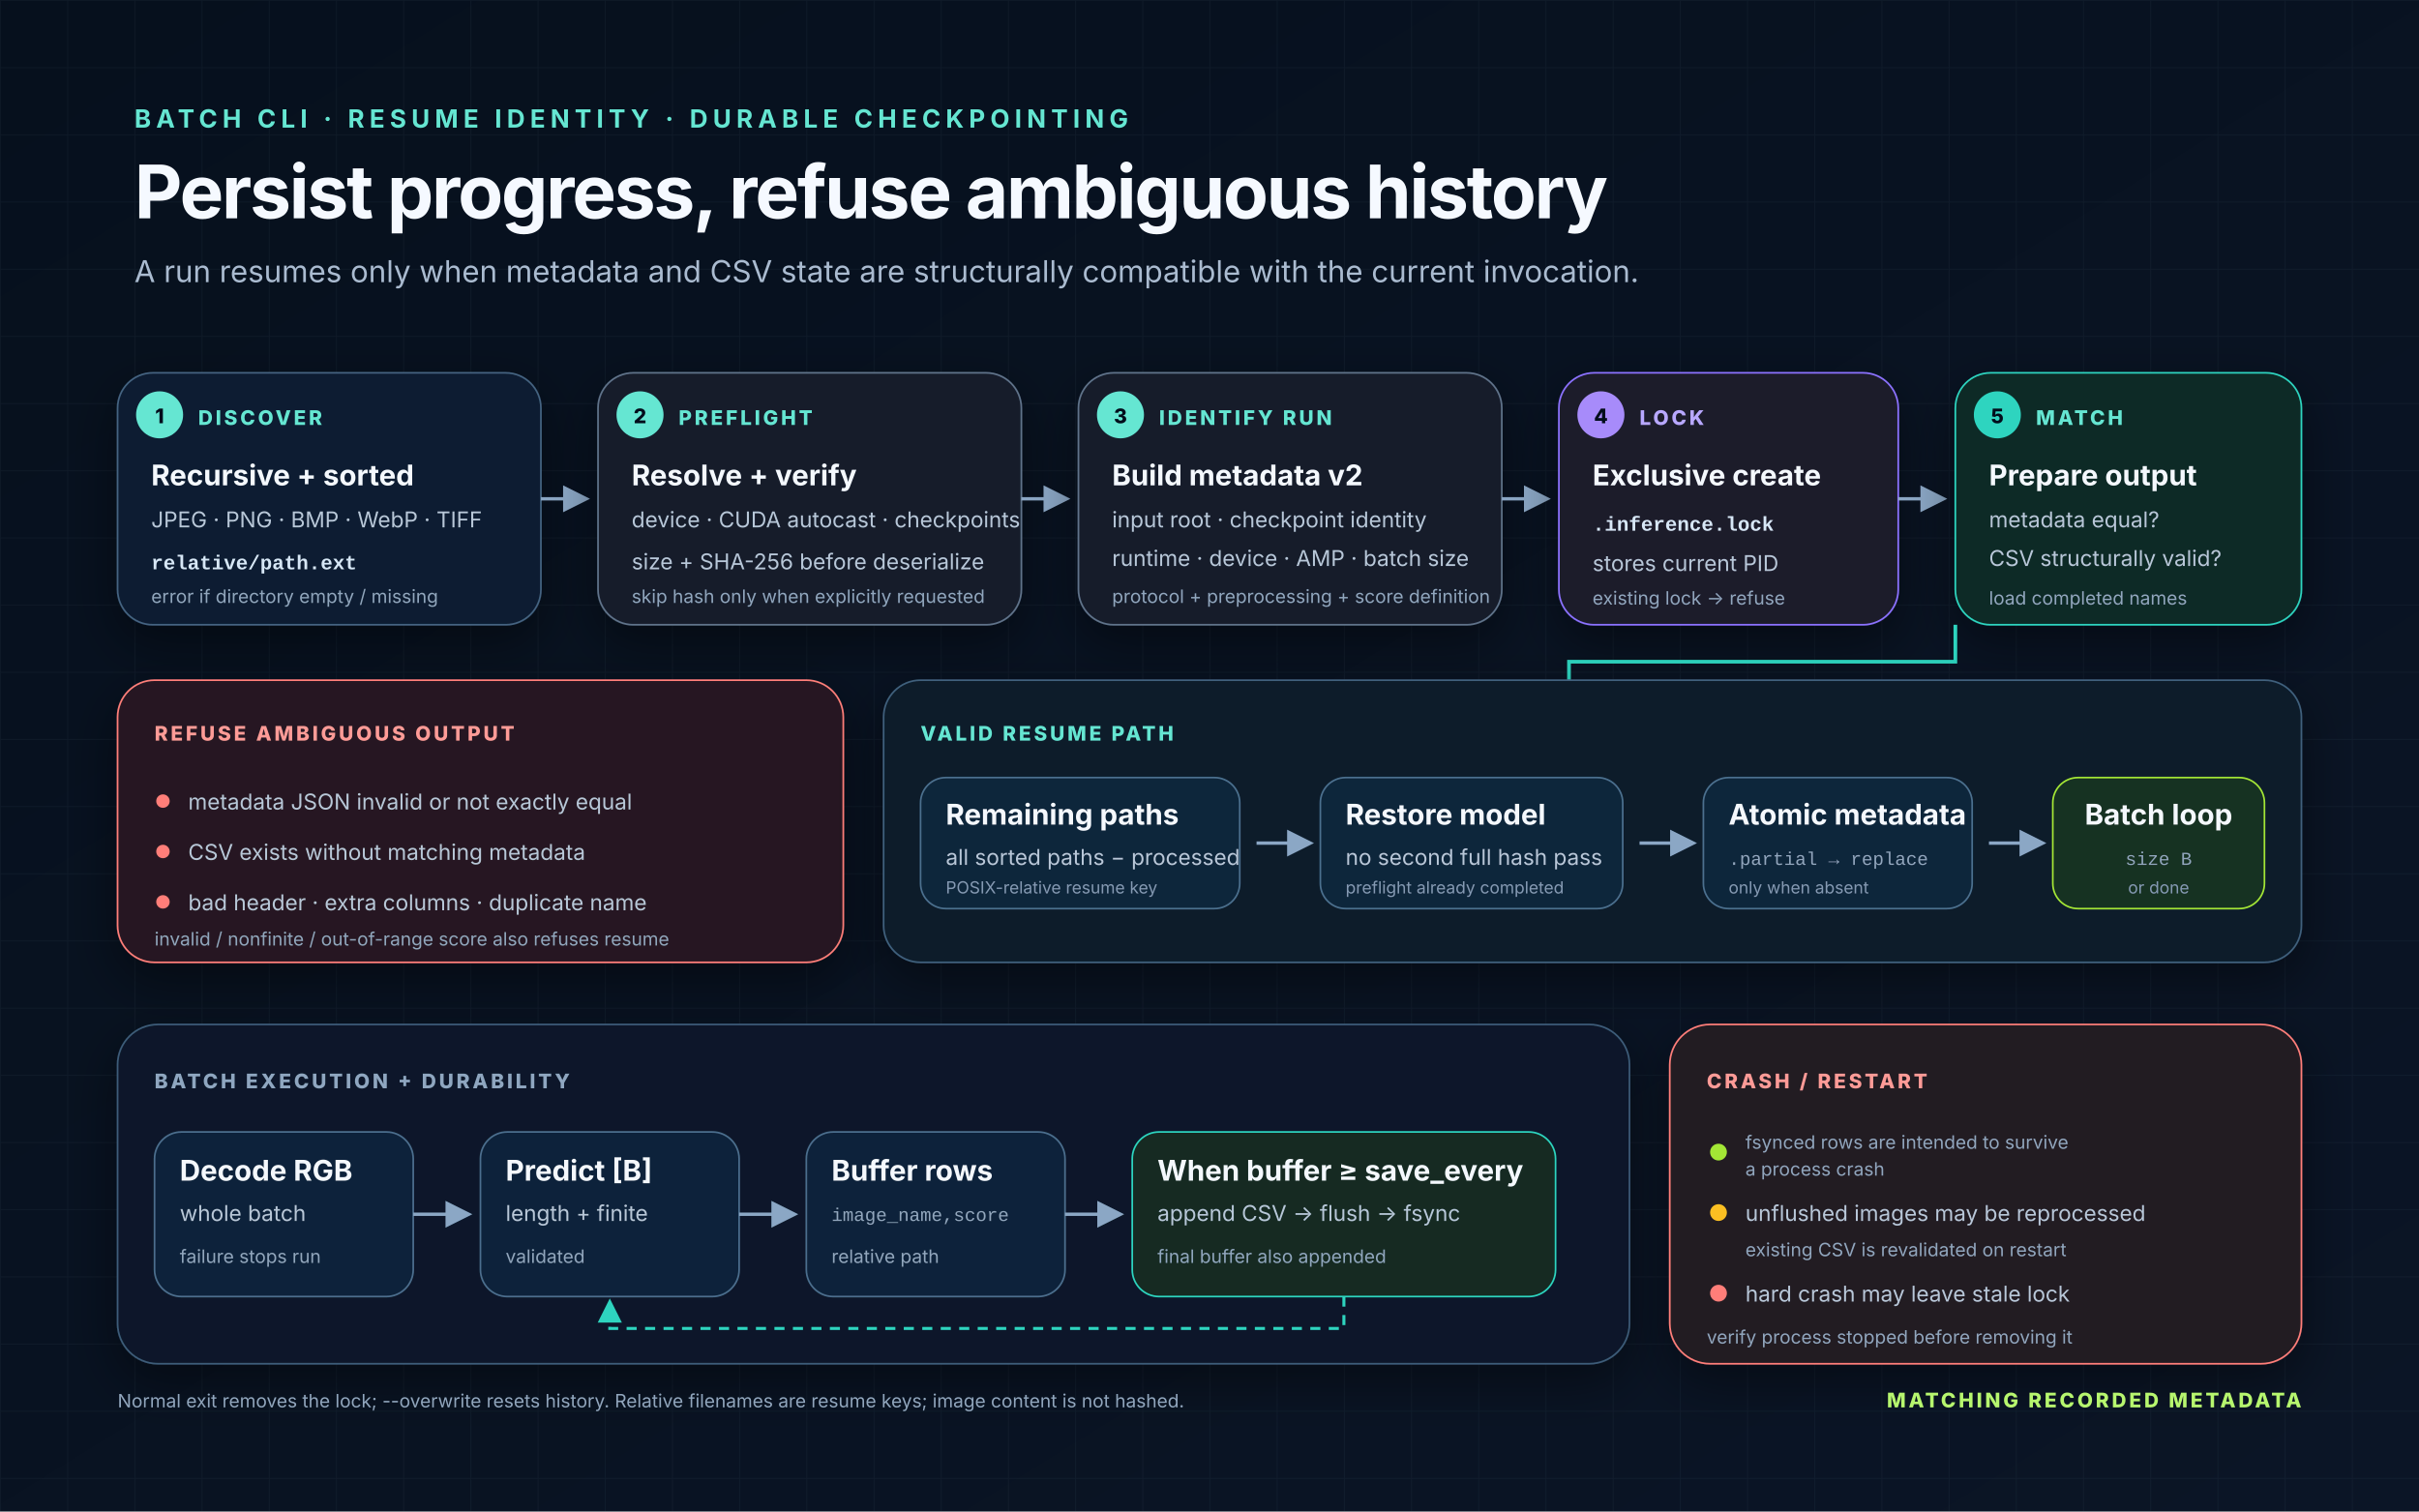
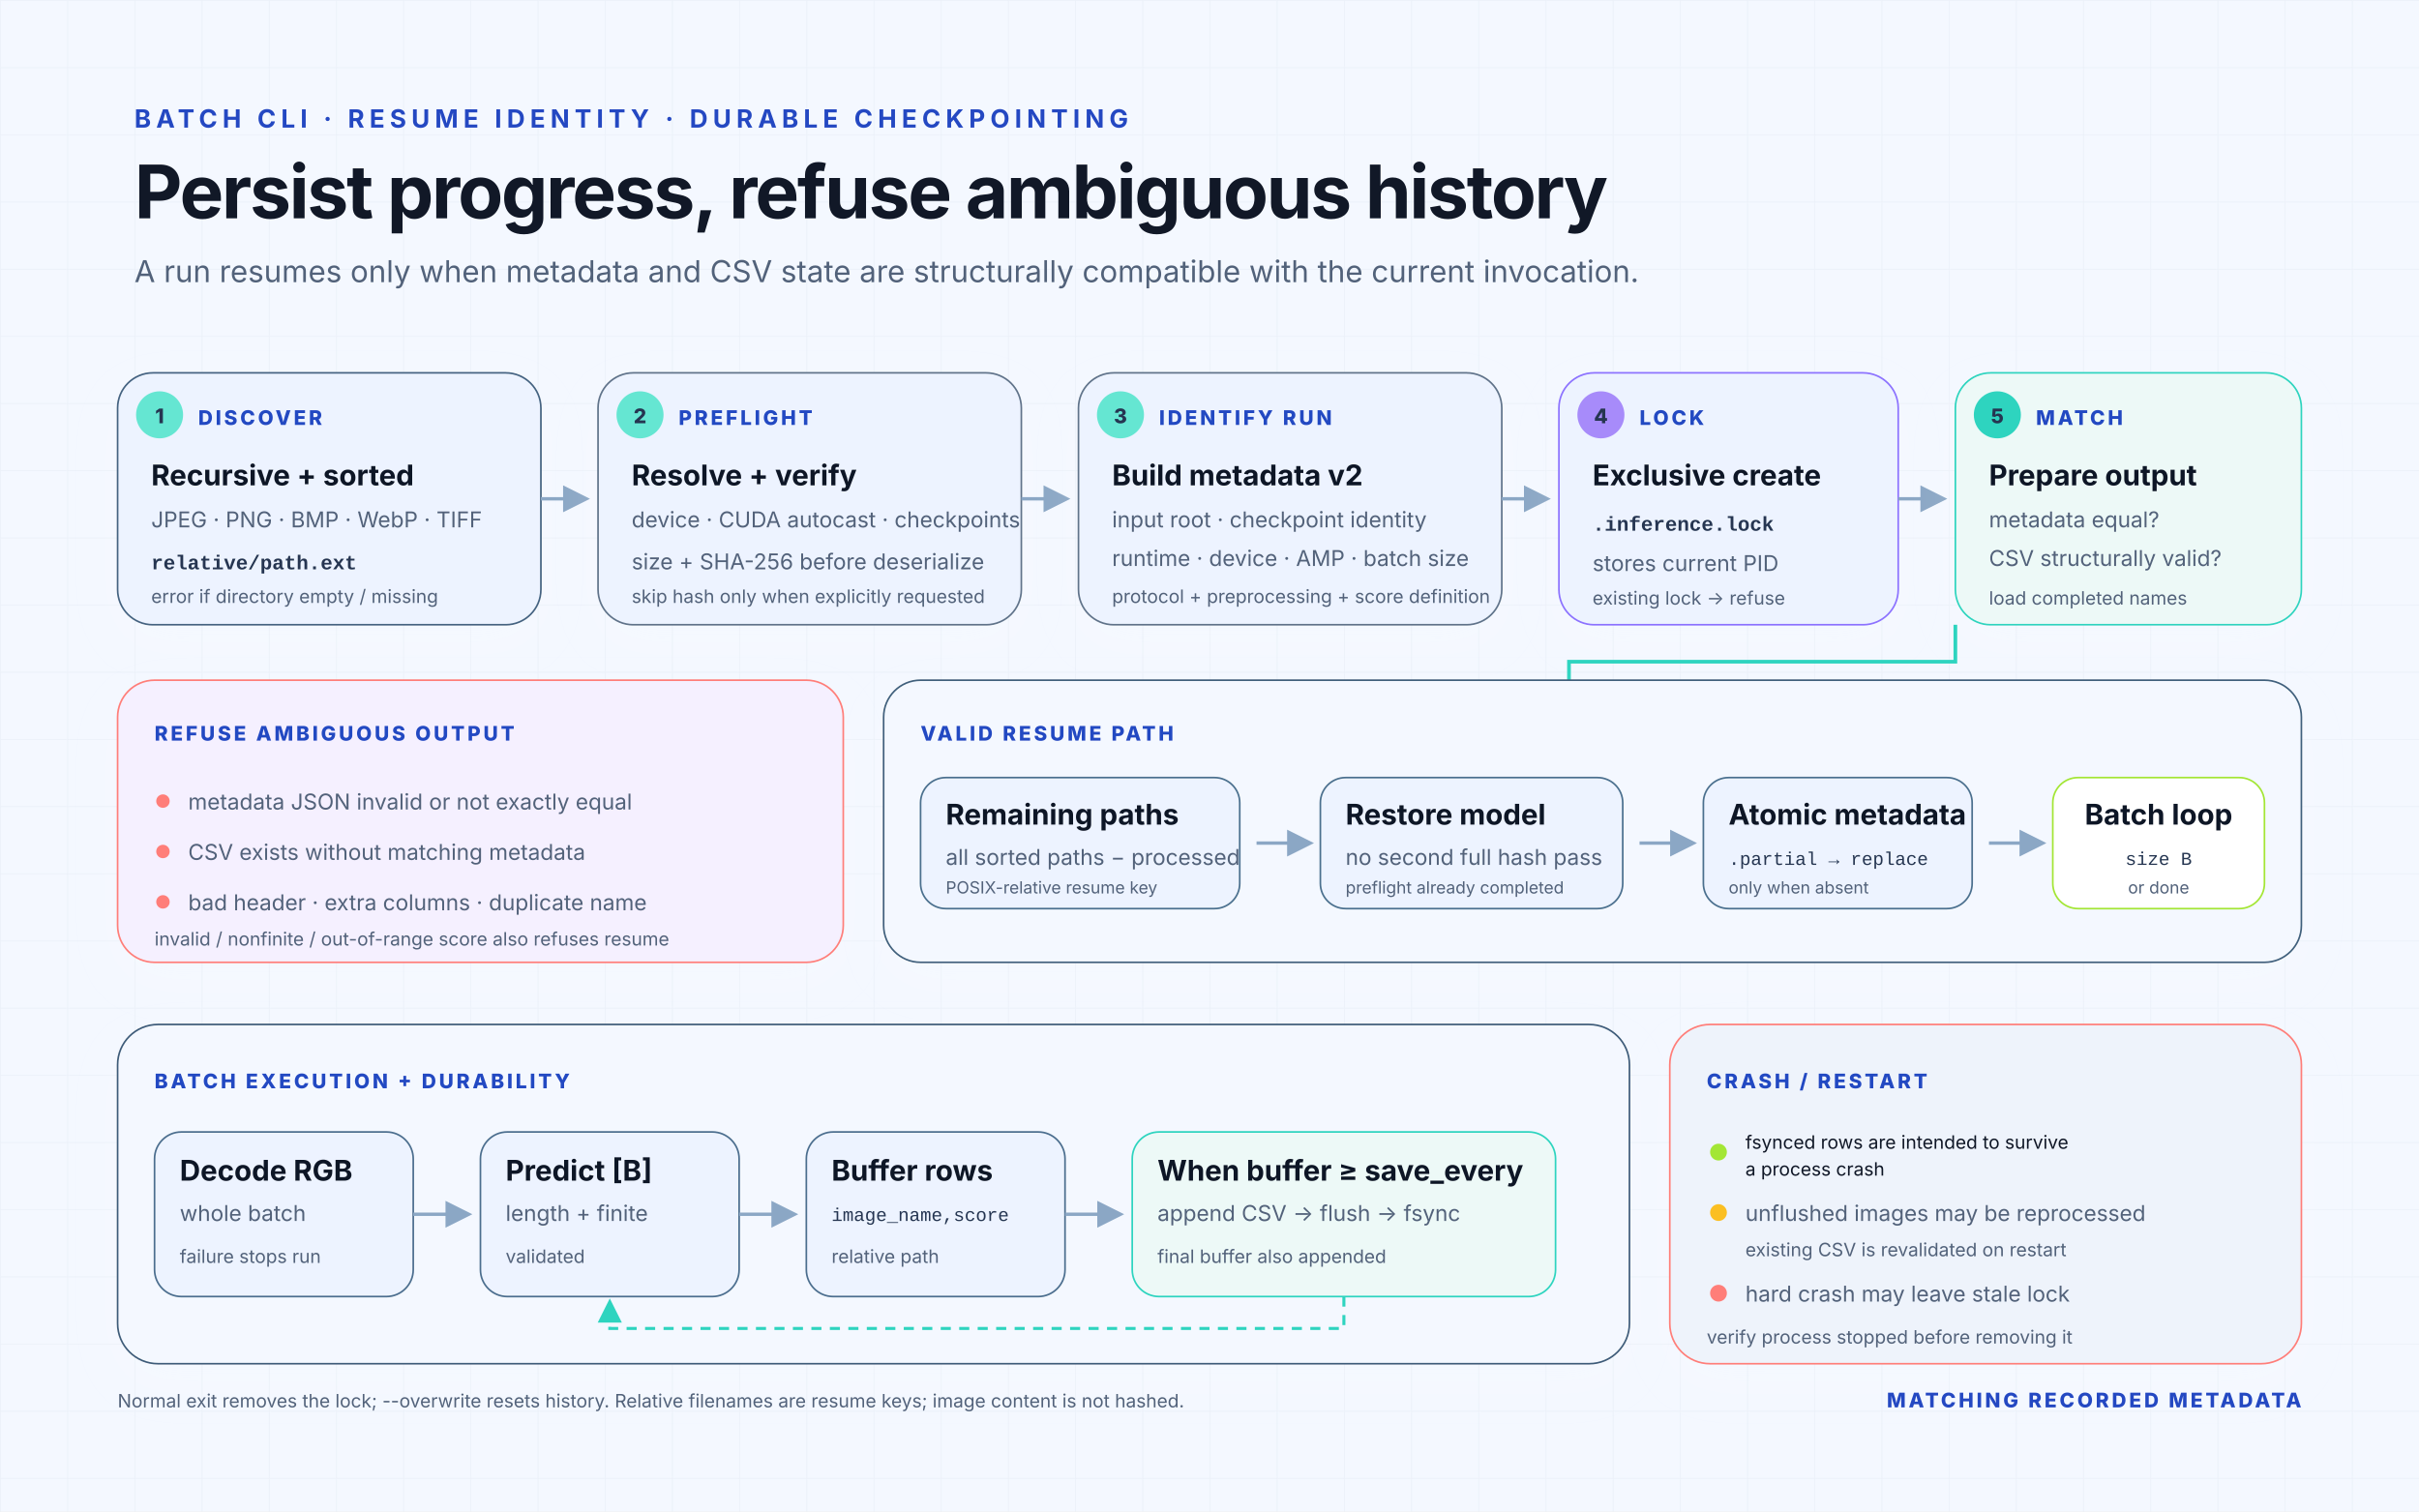
<svg xmlns="http://www.w3.org/2000/svg" width="1440" height="900" viewBox="0 0 1440 900" preserveAspectRatio="xMidYMid meet" role="img" aria-labelledby="title desc">
  <defs>
    <linearGradient id="bg" x1="0" y1="0" x2="1" y2="1">
-       <stop offset="0" stop-color="#06101d" />
-       <stop offset="1" stop-color="#0b1526" />
+       <stop offset="0" stop-color="#f4f8ff" />
+       <stop offset="1" stop-color="#f4f8ff" />
    </linearGradient>
    <pattern id="grid" width="40" height="40" patternUnits="userSpaceOnUse">
      <path d="M40 0H0V40" fill="none" stroke="#7890a9" stroke-opacity="0.07" />
    </pattern>
    <filter id="shadow" x="-20%" y="-20%" width="140%" height="140%">
-       <feDropShadow dx="0" dy="11" stdDeviation="15" flood-color="#000712" flood-opacity="0.42" />
+       <feDropShadow dx="0" dy="11" stdDeviation="15" flood-color="#f4f8ff" flood-opacity="0.14" />
    </filter>
    <marker id="arr" viewBox="0 0 10 10" refX="8" refY="5" markerWidth="8" markerHeight="8" orient="auto">
      <path d="M0 0L10 5L0 10Z" fill="#8ba7c5" />
    </marker>
    <marker id="teal" viewBox="0 0 10 10" refX="8" refY="5" markerWidth="8" markerHeight="8" orient="auto">
      <path d="M0 0L10 5L0 10Z" fill="#2dd4bf" />
    </marker>
    <marker id="coral" viewBox="0 0 10 10" refX="8" refY="5" markerWidth="8" markerHeight="8" orient="auto">
      <path d="M0 0L10 5L0 10Z" fill="#ff7e79" />
    </marker>
    <style>
      .sans{font-family:Inter,ui-sans-serif,system-ui,-apple-system,BlinkMacSystemFont,"Segoe UI",sans-serif}.mono{font-family:"SFMono-Regular",Consolas,"Liberation Mono",monospace}
      .eyebrow{font-size:15px;font-weight:700;letter-spacing:3px;fill:#65e6d2}.headline{font-size:44px;font-weight:740;letter-spacing:-1.2px;fill:#f5f9ff}.subtitle{font-size:18px;fill:#aabbd0}
-       .label{font-size:12px;font-weight:800;letter-spacing:1.65px}.head{font-size:17px;font-weight:730;fill:#f4f8fd}.body{font-size:13px;fill:#b8c7d8}.small{font-size:11px;fill:#91a6bd}.tiny{font-size:10px;fill:#849ab3}.num{font-size:12px;font-weight:800;fill:#06101d}.code{font-size:12px;font-weight:700;fill:#d7e7f6}
+       .label{font-size:12px;font-weight:800;letter-spacing:1.65px}.head{font-size:17px;font-weight:730;fill:#f4f8fd}.body{font-size:13px;fill:#b8c7d8}.small{font-size:11px;fill:#91a6bd}.tiny{font-size:10px;fill:#849ab3}.num{font-size:12px;font-weight:800;fill:#f4f8ff}.code{font-size:12px;font-weight:700;fill:#d7e7f6}
+     </style>
+     <style>
+       text,tspan{fill:#111827}
+       .eyebrow,.kicker,.stage,.role,.step,.label,.section{fill:#2448c2}
+       .subtitle,.body,.small,.mini,.note,.sub,.tiny{fill:#52627a}
+       .headline,.title,.laneTitle,.lane-title,.card-title,.cardTitle,.boxTitle,.actor,.head,.strong,.stat,.value,.formula,.eq,.prob,.state{fill:#111827}
+       .mono,.monoText,.chip,.number,.num,.code,.dim{fill:#253651}
    </style>
  </defs>
  <rect width="1440" height="900" fill="url(#bg)" />
  <rect width="1440" height="900" fill="url(#grid)" />
  <g class="sans">
    <text x="80" y="76" class="eyebrow">BATCH CLI · RESUME IDENTITY · DURABLE CHECKPOINTING</text>
    <text x="80" y="130" class="headline">Persist progress, refuse ambiguous history</text>
    <text x="80" y="168" class="subtitle">A run resumes only when metadata and CSV state are structurally compatible with the current invocation.</text>
    <g transform="translate(70 222)" filter="url(#shadow)">
-       <rect width="252" height="150" rx="21" fill="#0d1d31" stroke="#446381" />
+       <rect width="252" height="150" rx="21" fill="#edf3ff" stroke="#446381" />
      <circle cx="25" cy="25" r="14" fill="#65e6d2" />
      <text x="25" y="30" class="num" text-anchor="middle">1</text>
      <text x="48" y="31" class="label" fill="#65e6d2">DISCOVER</text>
      <text x="20" y="67" class="head">Recursive + sorted</text>
      <text x="20" y="92" class="body">JPEG · PNG · BMP · WebP · TIFF</text>
      <text x="20" y="117" class="mono code">relative/path.ext</text>
      <text x="20" y="137" class="small">error if directory empty / missing</text>
    </g>
    <path d="M322 297H348" stroke="#8ba7c5" stroke-width="2" marker-end="url(#arr)" />
    <g transform="translate(356 222)" filter="url(#shadow)">
-       <rect width="252" height="150" rx="21" fill="#151d2c" stroke="#60738a" />
+       <rect width="252" height="150" rx="21" fill="#edf3ff" stroke="#60738a" />
      <circle cx="25" cy="25" r="14" fill="#65e6d2" />
      <text x="25" y="30" class="num" text-anchor="middle">2</text>
      <text x="48" y="31" class="label" fill="#65e6d2">PREFLIGHT</text>
      <text x="20" y="67" class="head">Resolve + verify</text>
      <text x="20" y="92" class="body">device · CUDA autocast · checkpoints</text>
      <text x="20" y="117" class="body">size + SHA-256 before deserialize</text>
      <text x="20" y="137" class="small">skip hash only when explicitly requested</text>
    </g>
    <path d="M608 297H634" stroke="#8ba7c5" stroke-width="2" marker-end="url(#arr)" />
    <g transform="translate(642 222)" filter="url(#shadow)">
-       <rect width="252" height="150" rx="21" fill="#151d2c" stroke="#60738a" />
+       <rect width="252" height="150" rx="21" fill="#edf3ff" stroke="#60738a" />
      <circle cx="25" cy="25" r="14" fill="#65e6d2" />
      <text x="25" y="30" class="num" text-anchor="middle">3</text>
      <text x="48" y="31" class="label" fill="#65e6d2">IDENTIFY RUN</text>
      <text x="20" y="67" class="head">Build metadata v2</text>
      <text x="20" y="92" class="body">input root · checkpoint identity</text>
      <text x="20" y="115" class="body">runtime · device · AMP · batch size</text>
      <text x="20" y="137" class="small">protocol + preprocessing + score definition</text>
    </g>
    <path d="M894 297H920" stroke="#8ba7c5" stroke-width="2" marker-end="url(#arr)" />
    <g transform="translate(928 222)" filter="url(#shadow)">
-       <rect width="202" height="150" rx="21" fill="#1d1c2c" stroke="#8c72ff" />
+       <rect width="202" height="150" rx="21" fill="#edf3ff" stroke="#8c72ff" />
      <circle cx="25" cy="25" r="14" fill="#a78bfa" />
      <text x="25" y="30" class="num" text-anchor="middle">4</text>
      <text x="48" y="31" class="label" fill="#b8a8ff">LOCK</text>
      <text x="20" y="67" class="head">Exclusive create</text>
      <text x="20" y="94" class="mono code">.inference.lock</text>
      <text x="20" y="118" class="body">stores current PID</text>
      <text x="20" y="138" class="small">existing lock → refuse</text>
    </g>
    <path d="M1130 297H1156" stroke="#8ba7c5" stroke-width="2" marker-end="url(#arr)" />
    <g transform="translate(1164 222)" filter="url(#shadow)">
-       <rect width="206" height="150" rx="21" fill="#0e2926" stroke="#2dd4bf" />
+       <rect width="206" height="150" rx="21" fill="#edf9f7" stroke="#2dd4bf" />
      <circle cx="25" cy="25" r="14" fill="#2dd4bf" />
      <text x="25" y="30" class="num" text-anchor="middle">5</text>
      <text x="48" y="31" class="label" fill="#65e6d2">MATCH</text>
      <text x="20" y="67" class="head">Prepare output</text>
      <text x="20" y="92" class="body">metadata equal?</text>
      <text x="20" y="115" class="body">CSV structurally valid?</text>
      <text x="20" y="138" class="small">load completed names</text>
    </g>
    <g transform="translate(70 405)" filter="url(#shadow)">
-       <rect width="432" height="168" rx="22" fill="#251921" stroke="#ff7e79" />
+       <rect width="432" height="168" rx="22" fill="#f5f0ff" stroke="#ff7e79" />
      <text x="22" y="36" class="label" fill="#ff9b97">REFUSE AMBIGUOUS OUTPUT</text>
      <circle cx="27" cy="72" r="4" fill="#ff7e79" />
      <text x="42" y="77" class="body">metadata JSON invalid or not exactly equal</text>
      <circle cx="27" cy="102" r="4" fill="#ff7e79" />
      <text x="42" y="107" class="body">CSV exists without matching metadata</text>
      <circle cx="27" cy="132" r="4" fill="#ff7e79" />
      <text x="42" y="137" class="body">bad header · extra columns · duplicate name</text>
      <text x="22" y="158" class="small">invalid / nonfinite / out-of-range score also refuses resume</text>
    </g>
    <path d="M1164 372V394H934V425" fill="none" stroke="#2dd4bf" stroke-width="2.2" marker-end="url(#teal)" />
    <g transform="translate(526 405)" filter="url(#shadow)">
-       <rect width="844" height="168" rx="22" fill="#0c1c2c" stroke="#3f607c" />
+       <rect width="844" height="168" rx="22" fill="#f4f8ff" stroke="#3f607c" />
      <text x="22" y="36" class="label" fill="#65e6d2">VALID RESUME PATH</text>
      <g transform="translate(22 58)">
-         <rect width="190" height="78" rx="15" fill="#10253a" stroke="#4b708e" />
+         <rect width="190" height="78" rx="15" fill="#edf3ff" stroke="#4b708e" />
        <text x="15" y="28" class="head">Remaining paths</text>
        <text x="15" y="52" class="body">all sorted paths − processed</text>
        <text x="15" y="69" class="tiny">POSIX-relative resume key</text>
      </g>
      <path d="M222 97H253" stroke="#8ba7c5" stroke-width="2" marker-end="url(#arr)" />
      <g transform="translate(260 58)">
-         <rect width="180" height="78" rx="15" fill="#10253a" stroke="#4b708e" />
+         <rect width="180" height="78" rx="15" fill="#edf3ff" stroke="#4b708e" />
        <text x="15" y="28" class="head">Restore model</text>
        <text x="15" y="52" class="body">no second full hash pass</text>
        <text x="15" y="69" class="tiny">preflight already completed</text>
      </g>
      <path d="M450 97H481" stroke="#8ba7c5" stroke-width="2" marker-end="url(#arr)" />
      <g transform="translate(488 58)">
-         <rect width="160" height="78" rx="15" fill="#10253a" stroke="#4b708e" />
+         <rect width="160" height="78" rx="15" fill="#edf3ff" stroke="#4b708e" />
        <text x="15" y="28" class="head">Atomic metadata</text>
        <text x="15" y="52" class="mono small">.partial → replace</text>
        <text x="15" y="69" class="tiny">only when absent</text>
      </g>
      <path d="M658 97H689" stroke="#8ba7c5" stroke-width="2" marker-end="url(#arr)" />
      <g transform="translate(696 58)">
-         <rect width="126" height="78" rx="15" fill="#183022" stroke="#a3e635" />
+         <rect width="126" height="78" rx="15" fill="#ffffff" stroke="#a3e635" />
        <text x="63" y="28" class="head" text-anchor="middle">Batch loop</text>
        <text x="63" y="52" class="mono small" text-anchor="middle">size B</text>
        <text x="63" y="69" class="tiny" text-anchor="middle">or done</text>
      </g>
    </g>
    <g transform="translate(70 610)" filter="url(#shadow)">
-       <rect width="900" height="202" rx="24" fill="#0b192a" stroke="#3e5c79" />
+       <rect width="900" height="202" rx="24" fill="#f4f8ff" stroke="#3e5c79" />
      <text x="22" y="38" class="label" fill="#8fa6c0">BATCH EXECUTION + DURABILITY</text>
      <g transform="translate(22 64)">
-         <rect width="154" height="98" rx="16" fill="#10243a" stroke="#4c6e8e" />
+         <rect width="154" height="98" rx="16" fill="#edf3ff" stroke="#4c6e8e" />
        <text x="15" y="29" class="head">Decode RGB</text>
        <text x="15" y="53" class="body">whole batch</text>
        <text x="15" y="78" class="small">failure stops run</text>
      </g>
      <path d="M176 113H208" stroke="#8ba7c5" stroke-width="2" marker-end="url(#arr)" />
      <g transform="translate(216 64)">
-         <rect width="154" height="98" rx="16" fill="#10243a" stroke="#4c6e8e" />
+         <rect width="154" height="98" rx="16" fill="#edf3ff" stroke="#4c6e8e" />
        <text x="15" y="29" class="head">Predict [B]</text>
        <text x="15" y="53" class="body">length + finite</text>
        <text x="15" y="78" class="small">validated</text>
      </g>
      <path d="M370 113H402" stroke="#8ba7c5" stroke-width="2" marker-end="url(#arr)" />
      <g transform="translate(410 64)">
-         <rect width="154" height="98" rx="16" fill="#10243a" stroke="#4c6e8e" />
+         <rect width="154" height="98" rx="16" fill="#edf3ff" stroke="#4c6e8e" />
        <text x="15" y="29" class="head">Buffer rows</text>
        <text x="15" y="53" class="mono small">image_name,score</text>
        <text x="15" y="78" class="small">relative path</text>
      </g>
      <path d="M564 113H596" stroke="#8ba7c5" stroke-width="2" marker-end="url(#arr)" />
      <g transform="translate(604 64)">
-         <rect width="252" height="98" rx="16" fill="#142b24" stroke="#2dd4bf" />
+         <rect width="252" height="98" rx="16" fill="#edf9f7" stroke="#2dd4bf" />
        <text x="15" y="29" class="head">When buffer ≥ save_every</text>
        <text x="15" y="53" class="body">append CSV → flush → fsync</text>
        <text x="15" y="78" class="small">final buffer also appended</text>
      </g>
      <path d="M730 162V181H293V166" fill="none" stroke="#2dd4bf" stroke-width="1.8" stroke-dasharray="6 5" marker-end="url(#teal)" />
    </g>
    <g transform="translate(994 610)" filter="url(#shadow)">
-       <rect width="376" height="202" rx="24" fill="#211b23" stroke="#ff7e79" />
+       <rect width="376" height="202" rx="24" fill="#eef3fb" stroke="#ff7e79" />
      <text x="22" y="38" class="label" fill="#ff9b97">CRASH / RESTART</text>
      <circle cx="29" cy="76" r="5" fill="#a3e635" />
      <text x="45" y="74" class="small">
        <tspan x="45">fsynced rows are intended to survive</tspan>
        <tspan x="45" dy="16">a process crash</tspan>
      </text>
      <circle cx="29" cy="112" r="5" fill="#fbbf24" />
      <text x="45" y="117" class="body">unflushed images may be reprocessed</text>
      <text x="45" y="138" class="small">existing CSV is revalidated on restart</text>
      <circle cx="29" cy="160" r="5" fill="#ff7e79" />
      <text x="45" y="165" class="body">hard crash may leave stale lock</text>
      <text x="22" y="190" class="small">verify process stopped before removing it</text>
    </g>
    <g transform="translate(70 838)">
      <text x="0" y="0" class="small">Normal exit removes the lock; --overwrite resets history. Relative filenames are resume keys; image content is not hashed.</text>
      <text x="1300" y="0" class="label" fill="#b7f66e" text-anchor="end">MATCHING RECORDED METADATA</text>
    </g>
  </g>
</svg>
